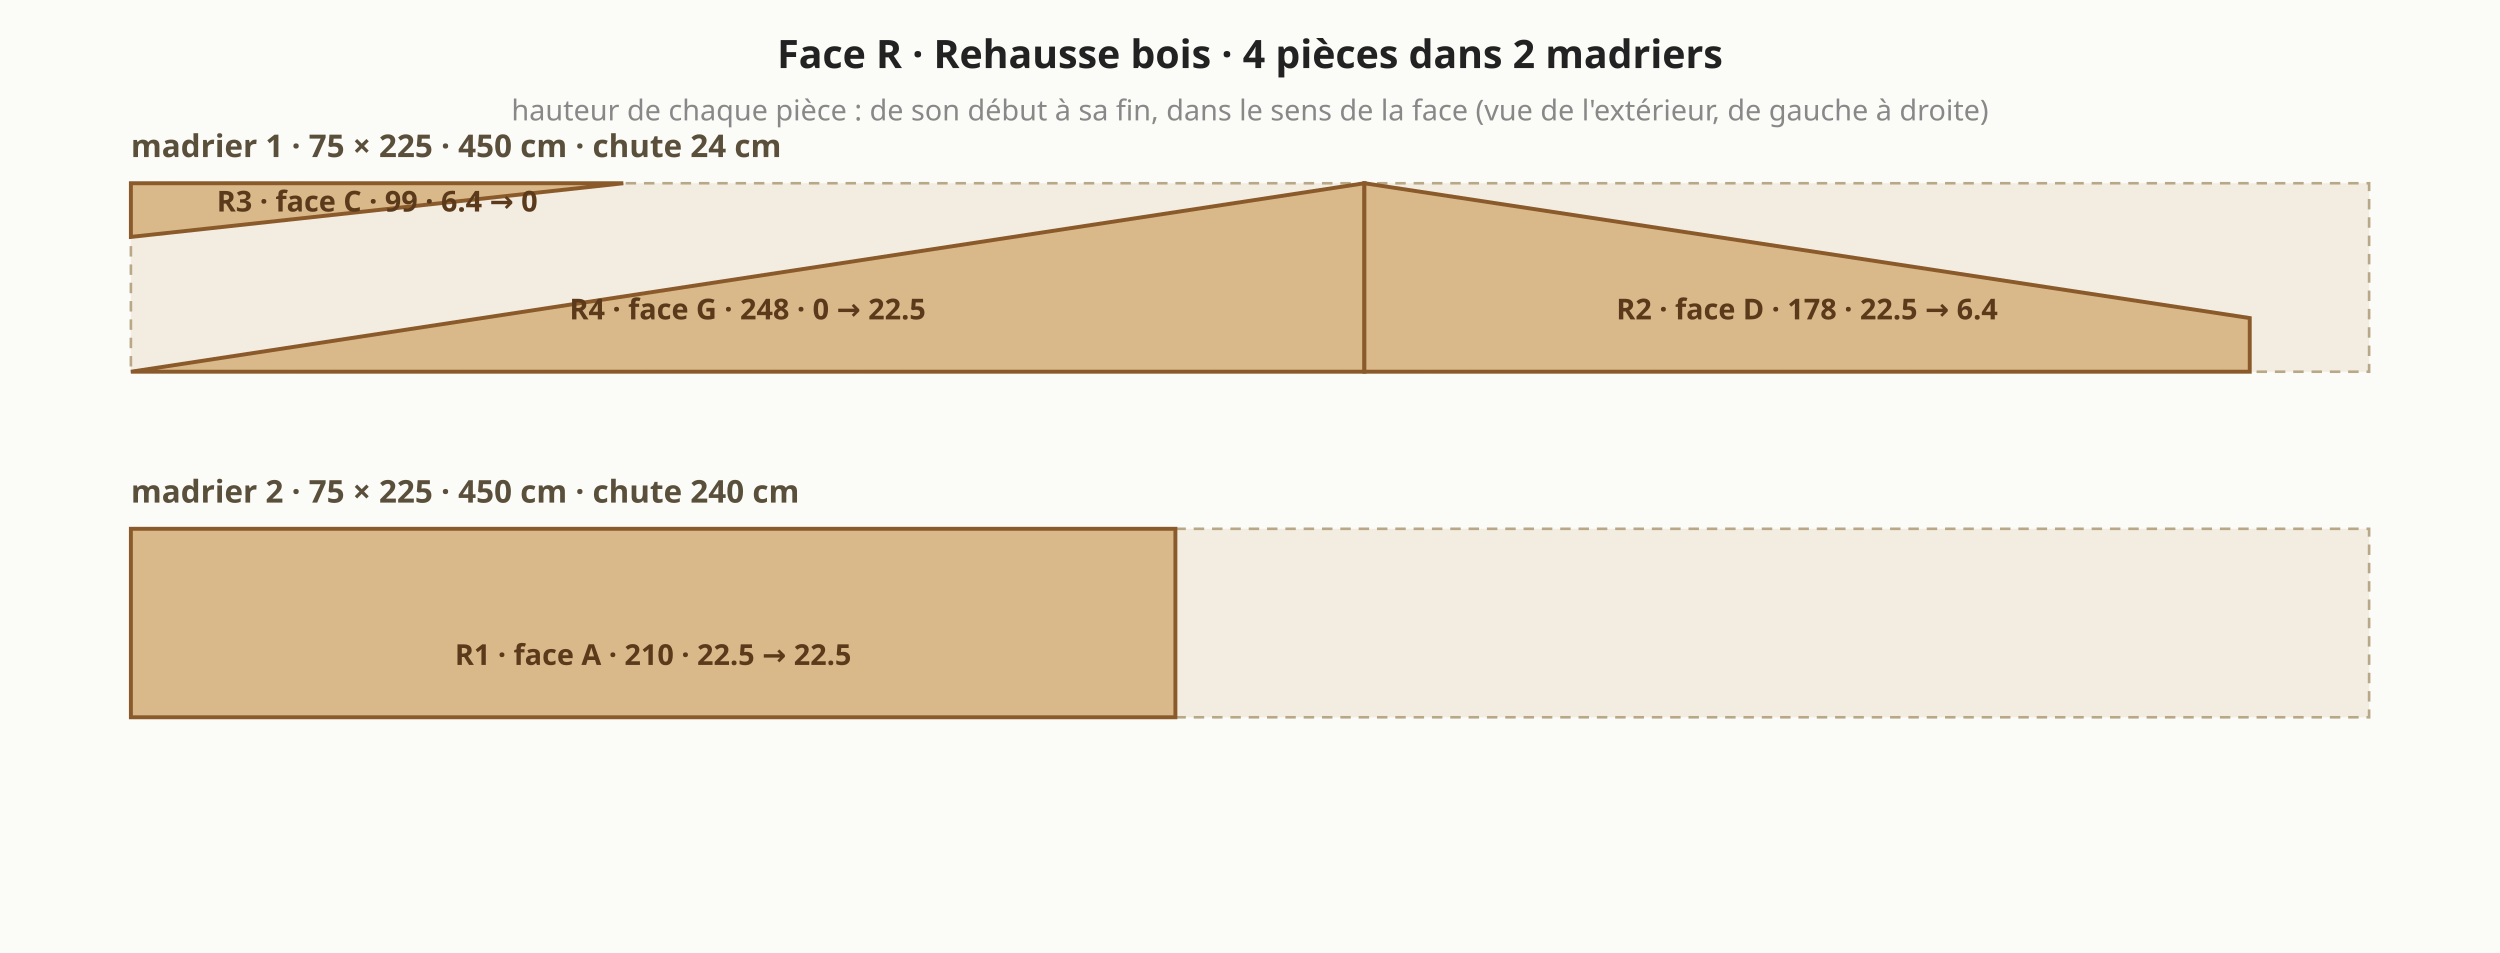
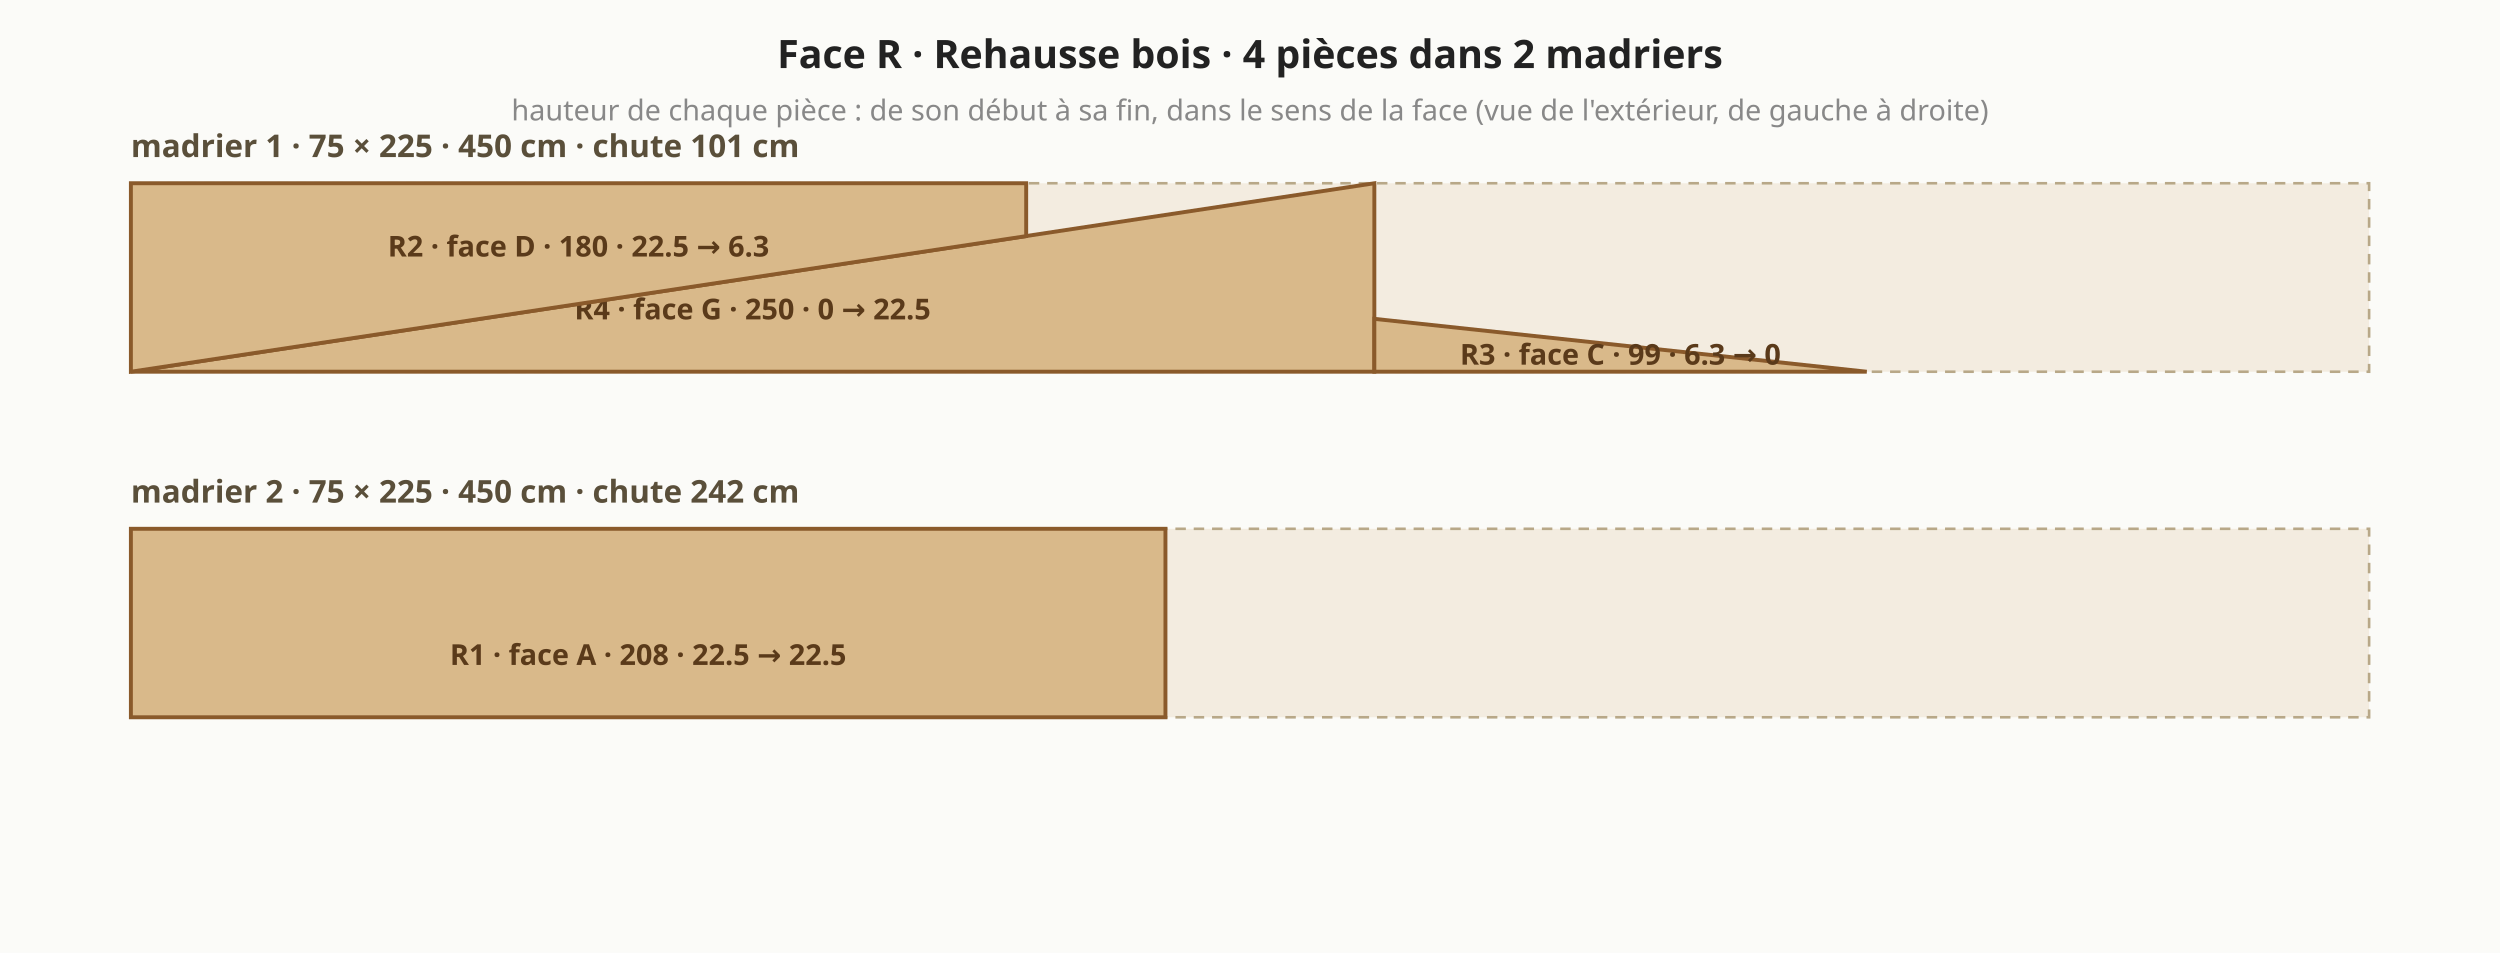
<svg xmlns="http://www.w3.org/2000/svg" viewBox="0 0 955 364" font-family="system-ui,sans-serif" font-size="13">
  <rect width="955" height="364" fill="#fbfbf8" />
-   <text x="50.0" y="60.0" text-anchor="start" fill="#5a4f3a" font-size="12" font-weight="bold">madrier 1 · 75 × 225 · 450 cm · chute 24 cm</text>
+   <text x="50.0" y="60.0" text-anchor="start" fill="#5a4f3a" font-size="12" font-weight="bold">madrier 1 · 75 × 225 · 450 cm · chute 101 cm</text>
  <polygon points="50.0,142.0 905.0,142.0 905.0,70.0 50.0,70.0" fill="#f3ece0" stroke="#b8a888" stroke-width="1" stroke-dasharray="4 3" />
-   <polygon points="50.0,142.0 521.2,142.0 521.2,70.0 50.0,142.0" fill="#d9b98a" stroke="#8a5a2b" stroke-width="1.5" />
-   <text x="285.6" y="122.0" text-anchor="middle" fill="#5a3a1a" font-size="11" font-weight="bold">R4 · face G · 248 · 0 → 22.5</text>
-   <polygon points="50.0,70.0 238.1,70.0 238.1,70.0 50.0,90.5" fill="#d9b98a" stroke="#8a5a2b" stroke-width="1.5" />
-   <text x="144.1" y="80.8" text-anchor="middle" fill="#5a3a1a" font-size="11" font-weight="bold">R3 · face C · 99 · 6.4 → 0</text>
-   <polygon points="521.2,142.0 859.4,142.0 859.4,121.5 521.2,70.0" fill="#d9b98a" stroke="#8a5a2b" stroke-width="1.5" />
-   <text x="690.3" y="122.0" text-anchor="middle" fill="#5a3a1a" font-size="11" font-weight="bold">R2 · face D · 178 · 22.5 → 6.4</text>
-   <text x="50.0" y="192.0" text-anchor="start" fill="#5a4f3a" font-size="12" font-weight="bold">madrier 2 · 75 × 225 · 450 cm · chute 240 cm</text>
+   <polygon points="50.0,142.0 525.0,142.0 525.0,70.0 50.0,142.0" fill="#d9b98a" stroke="#8a5a2b" stroke-width="1.5" />
+   <text x="287.5" y="122.0" text-anchor="middle" fill="#5a3a1a" font-size="11" font-weight="bold">R4 · face G · 250 · 0 → 22.5</text>
+   <polygon points="50.0,70.0 392.0,70.0 392.0,90.2 50.0,142.0" fill="#d9b98a" stroke="#8a5a2b" stroke-width="1.5" />
+   <text x="221.0" y="98.0" text-anchor="middle" fill="#5a3a1a" font-size="11" font-weight="bold">R2 · face D · 180 · 22.5 → 6.3</text>
+   <polygon points="525.0,142.0 713.1,142.0 713.1,142.0 525.0,121.8" fill="#d9b98a" stroke="#8a5a2b" stroke-width="1.5" />
+   <text x="619.0" y="139.3" text-anchor="middle" fill="#5a3a1a" font-size="11" font-weight="bold">R3 · face C · 99 · 6.3 → 0</text>
+   <text x="50.0" y="192.0" text-anchor="start" fill="#5a4f3a" font-size="12" font-weight="bold">madrier 2 · 75 × 225 · 450 cm · chute 242 cm</text>
  <polygon points="50.0,274.0 905.0,274.0 905.0,202.0 50.0,202.0" fill="#f3ece0" stroke="#b8a888" stroke-width="1" stroke-dasharray="4 3" />
-   <polygon points="50.0,274.0 449.0,274.0 449.0,202.0 50.0,202.0" fill="#d9b98a" stroke="#8a5a2b" stroke-width="1.5" />
-   <text x="249.5" y="254.0" text-anchor="middle" fill="#5a3a1a" font-size="11" font-weight="bold">R1 · face A · 210 · 22.5 → 22.5</text>
+   <polygon points="50.0,274.0 445.2,274.0 445.2,202.0 50.0,202.0" fill="#d9b98a" stroke="#8a5a2b" stroke-width="1.5" />
+   <text x="247.6" y="254.0" text-anchor="middle" fill="#5a3a1a" font-size="11" font-weight="bold">R1 · face A · 208 · 22.5 → 22.5</text>
  <text x="477.5" y="26.0" text-anchor="middle" fill="#222" font-size="15" font-weight="bold">Face R · Rehausse bois · 4 pièces dans 2 madriers</text>
  <text x="477.5" y="46.0" text-anchor="middle" fill="#888" font-size="11" font-weight="normal">hauteur de chaque pièce : de son début à sa fin, dans le sens de la face (vue de l'extérieur, de gauche à droite)</text>
</svg>
